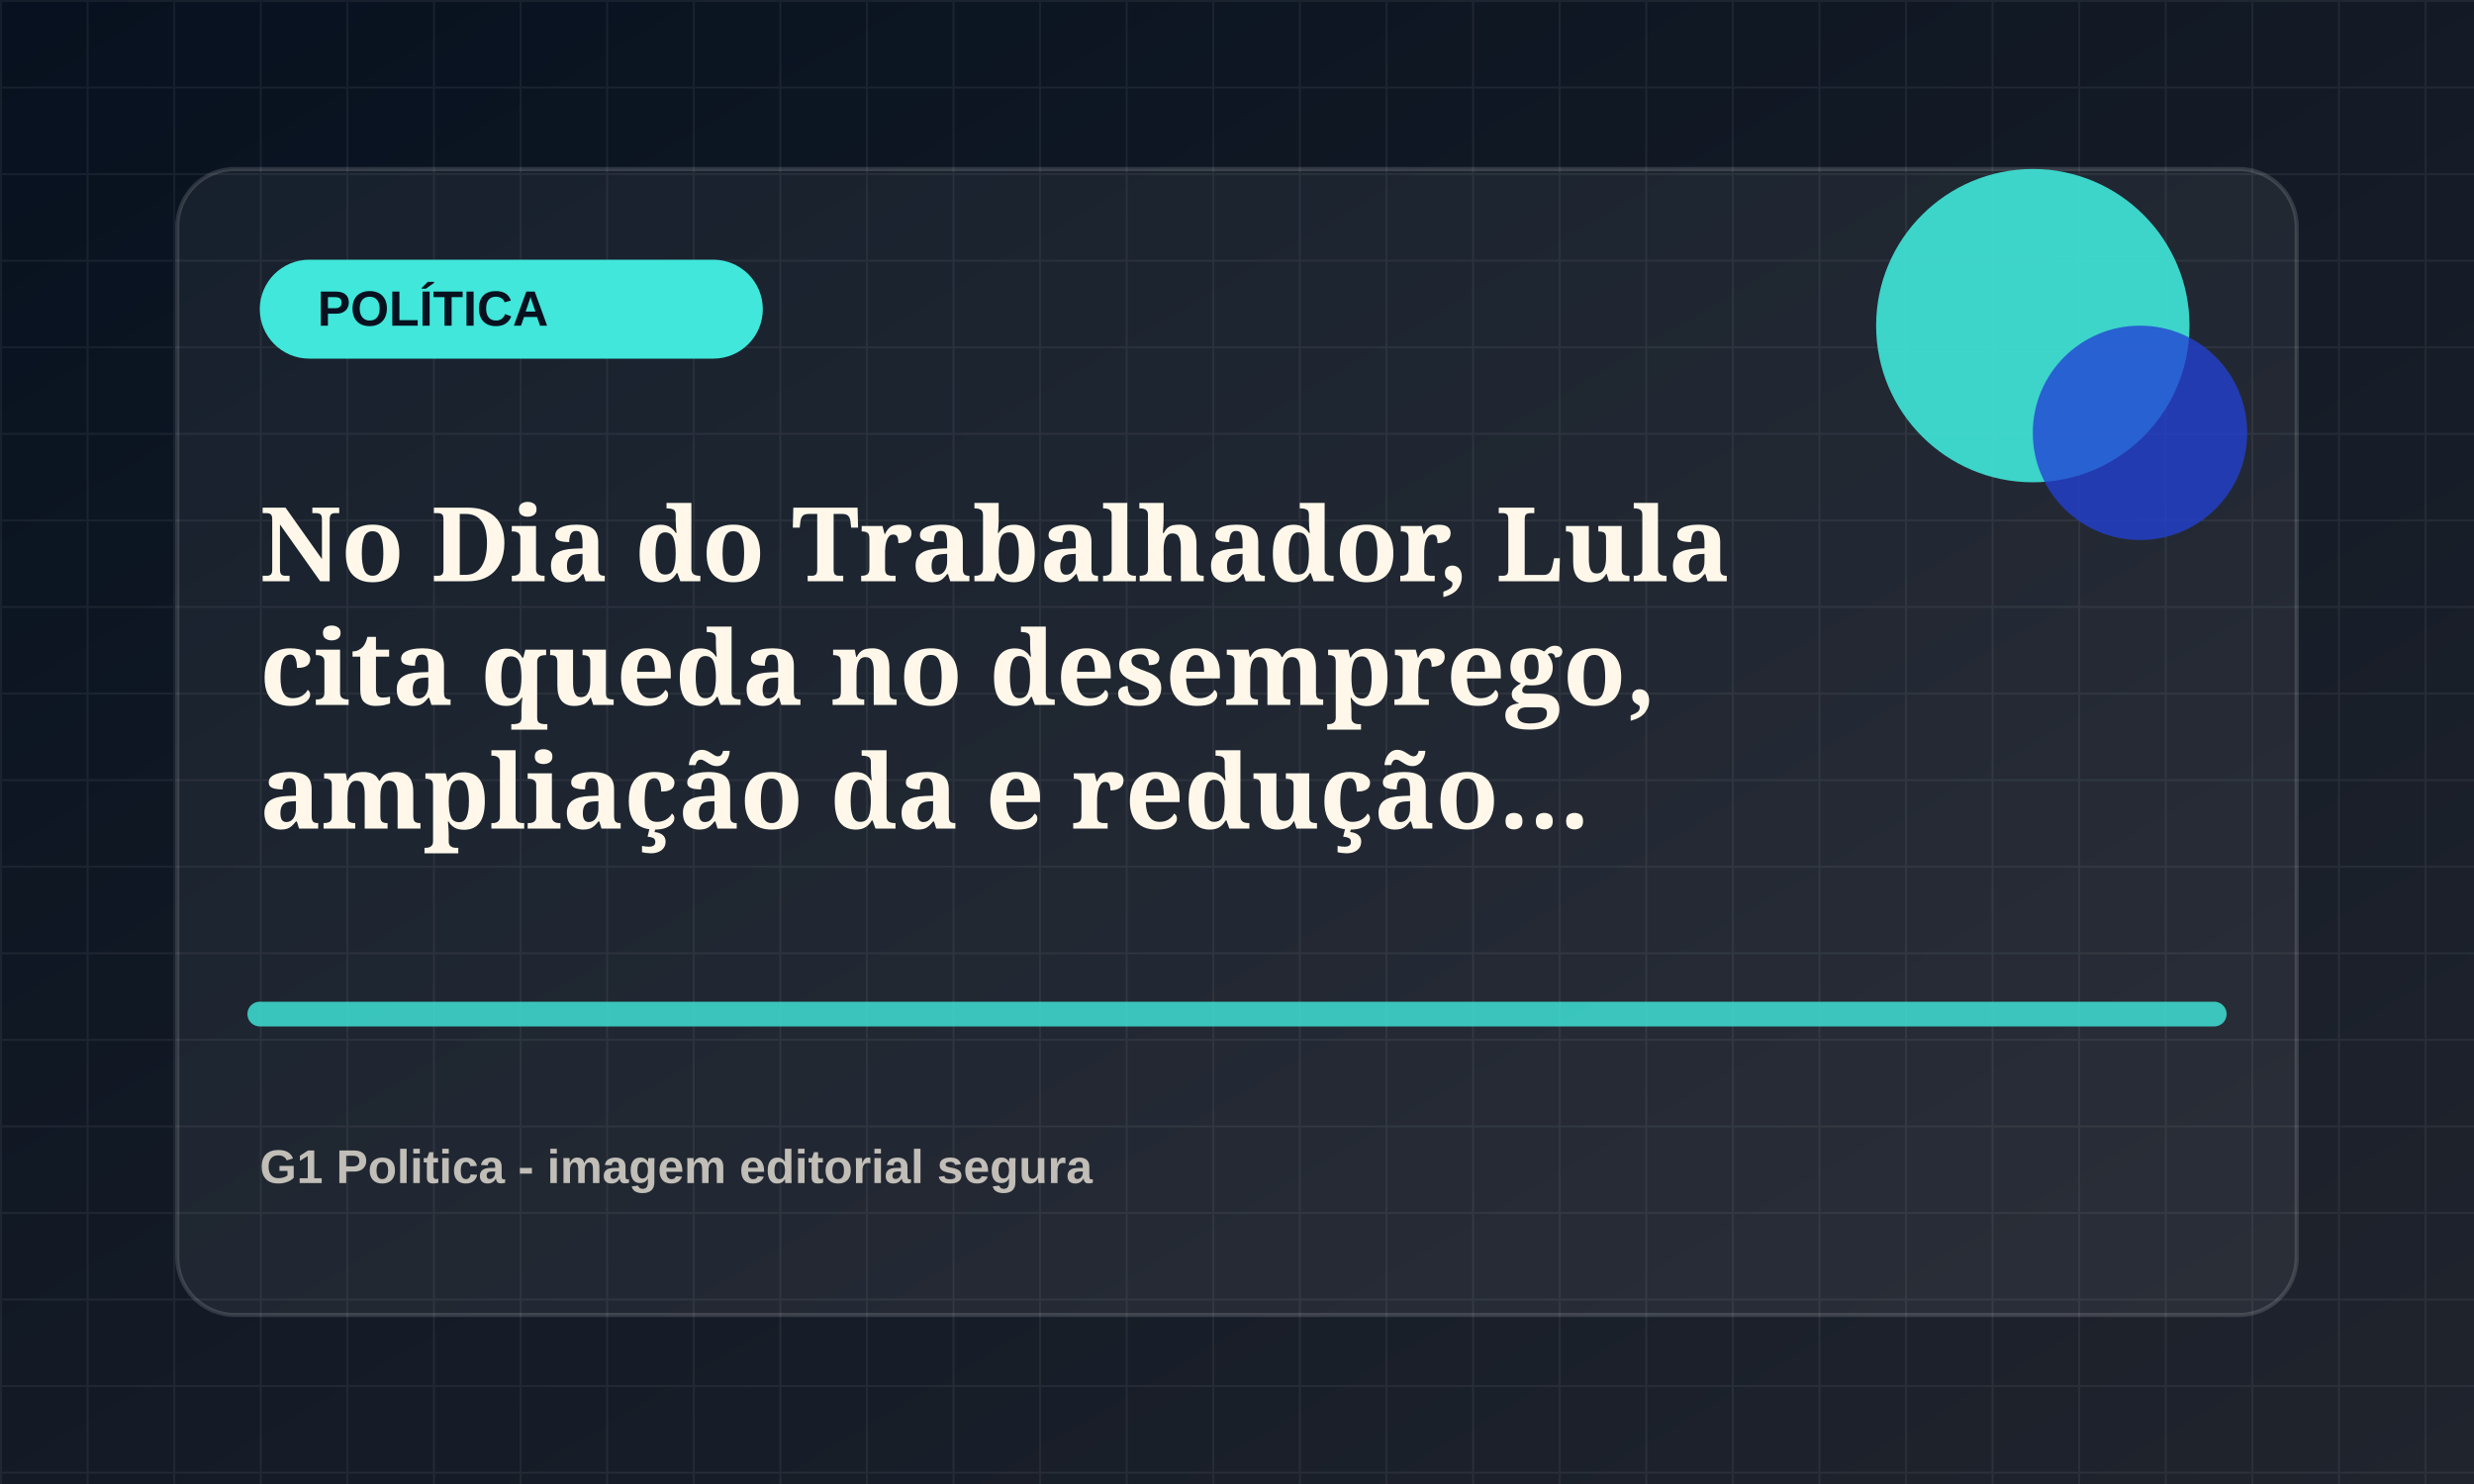
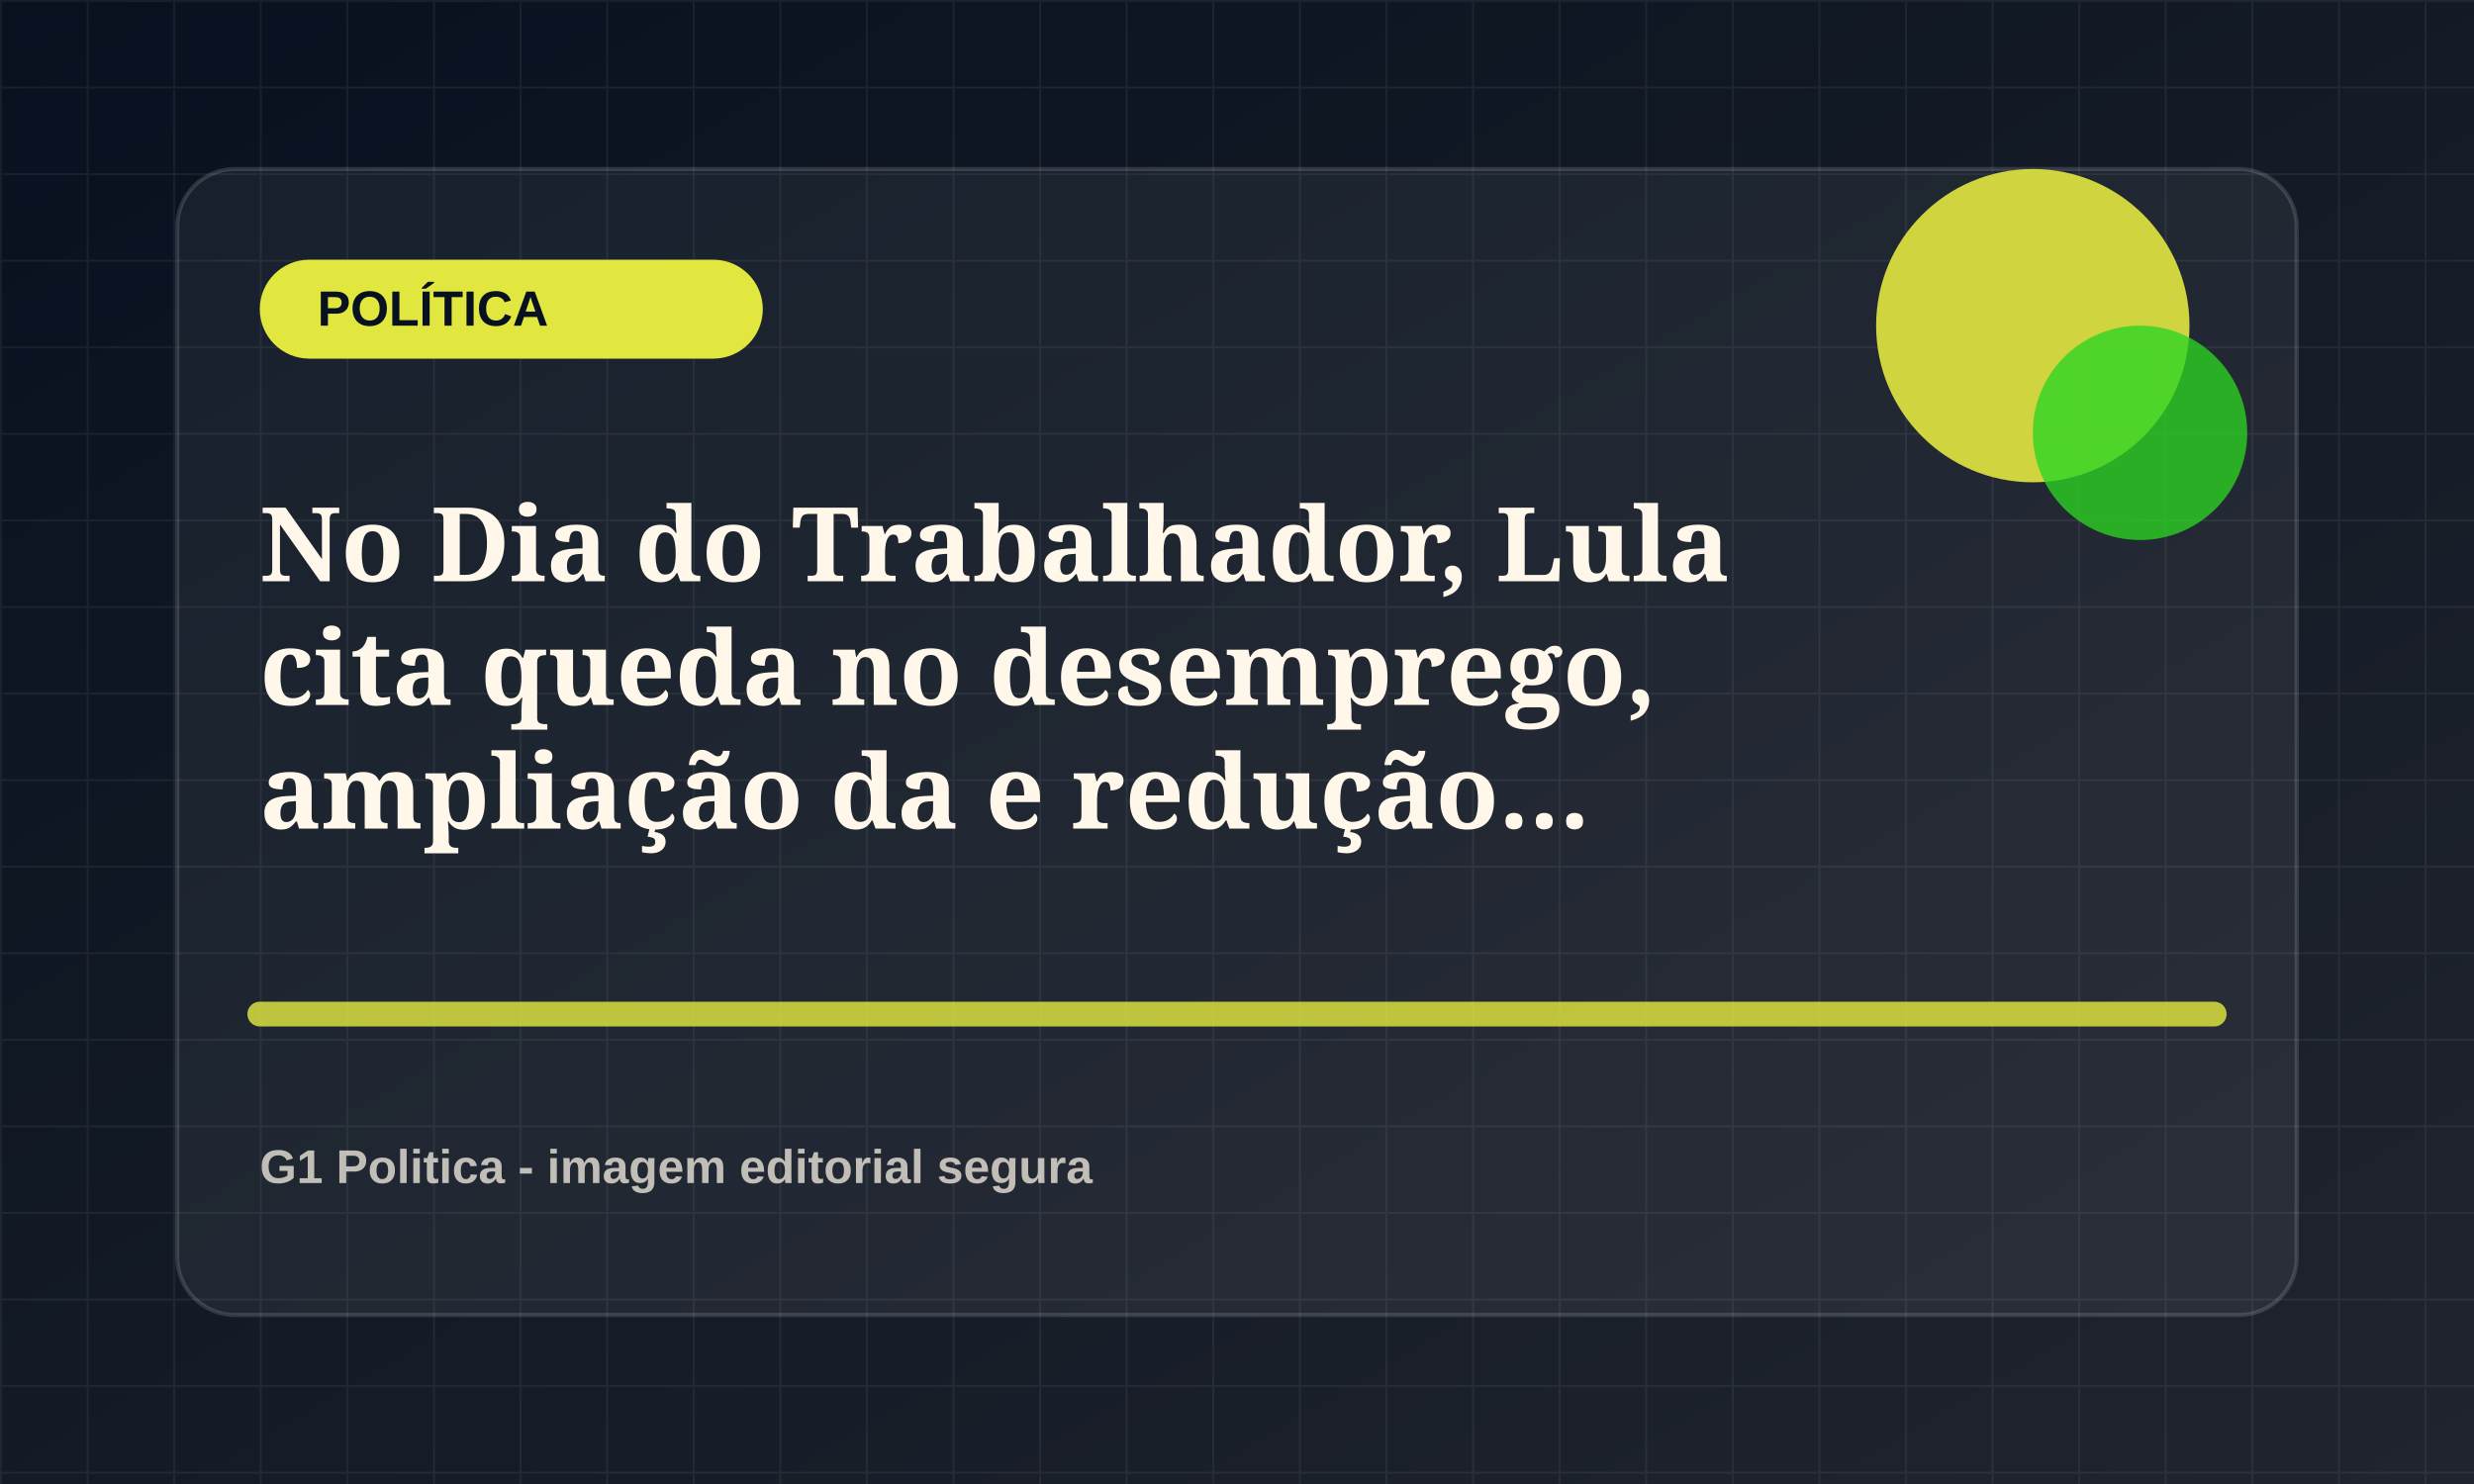
<svg xmlns="http://www.w3.org/2000/svg" viewBox="0 0 1200 720">
  <defs>
    <linearGradient id="bg" x1="0" x2="1" y1="0" y2="1">
      <stop offset="0" stop-color="#07111f" />
      <stop offset="1" stop-color="#20242d" />
    </linearGradient>
    <pattern id="grid" width="42" height="42" patternUnits="userSpaceOnUse">
      <path d="M42 0H0v42" fill="none" stroke="rgba(255,255,255,.055)" stroke-width="2" />
    </pattern>
  </defs>
  <rect width="1200" height="720" fill="url(#bg)" />
  <rect width="1200" height="720" fill="url(#grid)" />
  <rect x="86" y="82" width="1028" height="556" rx="28" fill="rgba(255,255,255,.055)" stroke="rgba(255,255,255,.14)" stroke-width="2" />
-   <rect x="126" y="126" width="244" height="48" rx="24" fill="hsl(175 78% 58%)" />
+   <rect x="126" y="126" width="244" height="48" rx="24" fill="hsl(62 78% 58%)" />
  <text x="154" y="158" fill="#07111f" font-family="Arial, sans-serif" font-size="24" font-weight="800">POLÍTICA</text>
-   <circle cx="986" cy="158" r="76" fill="hsl(175 78% 58%)" opacity=".9" />
-   <circle cx="1038" cy="210" r="52" fill="hsl(230 72% 48%)" opacity=".78" />
-   <path d="M126 492h948" stroke="hsl(175 78% 58%)" stroke-width="12" stroke-linecap="round" opacity=".82" />
+   <circle cx="986" cy="158" r="76" fill="hsl(62 78% 58%)" opacity=".9" />
+   <circle cx="1038" cy="210" r="52" fill="hsl(117 72% 48%)" opacity=".78" />
+   <path d="M126 492h948" stroke="hsl(62 78% 58%)" stroke-width="12" stroke-linecap="round" opacity=".82" />
  <text x="126" y="282" fill="#fff8ea" font-family="Georgia, serif" font-size="50" font-weight="700">
    <tspan x="126" dy="0">No Dia do Trabalhador, Lula</tspan>
    <tspan x="126" dy="60">cita queda no desemprego,</tspan>
    <tspan x="126" dy="60">ampliação da e redução...</tspan>
  </text>
  <text x="126" y="574" fill="rgba(255,248,234,.72)" font-family="Arial, sans-serif" font-size="23" font-weight="700">G1 Politica - imagem editorial segura</text>
</svg>
